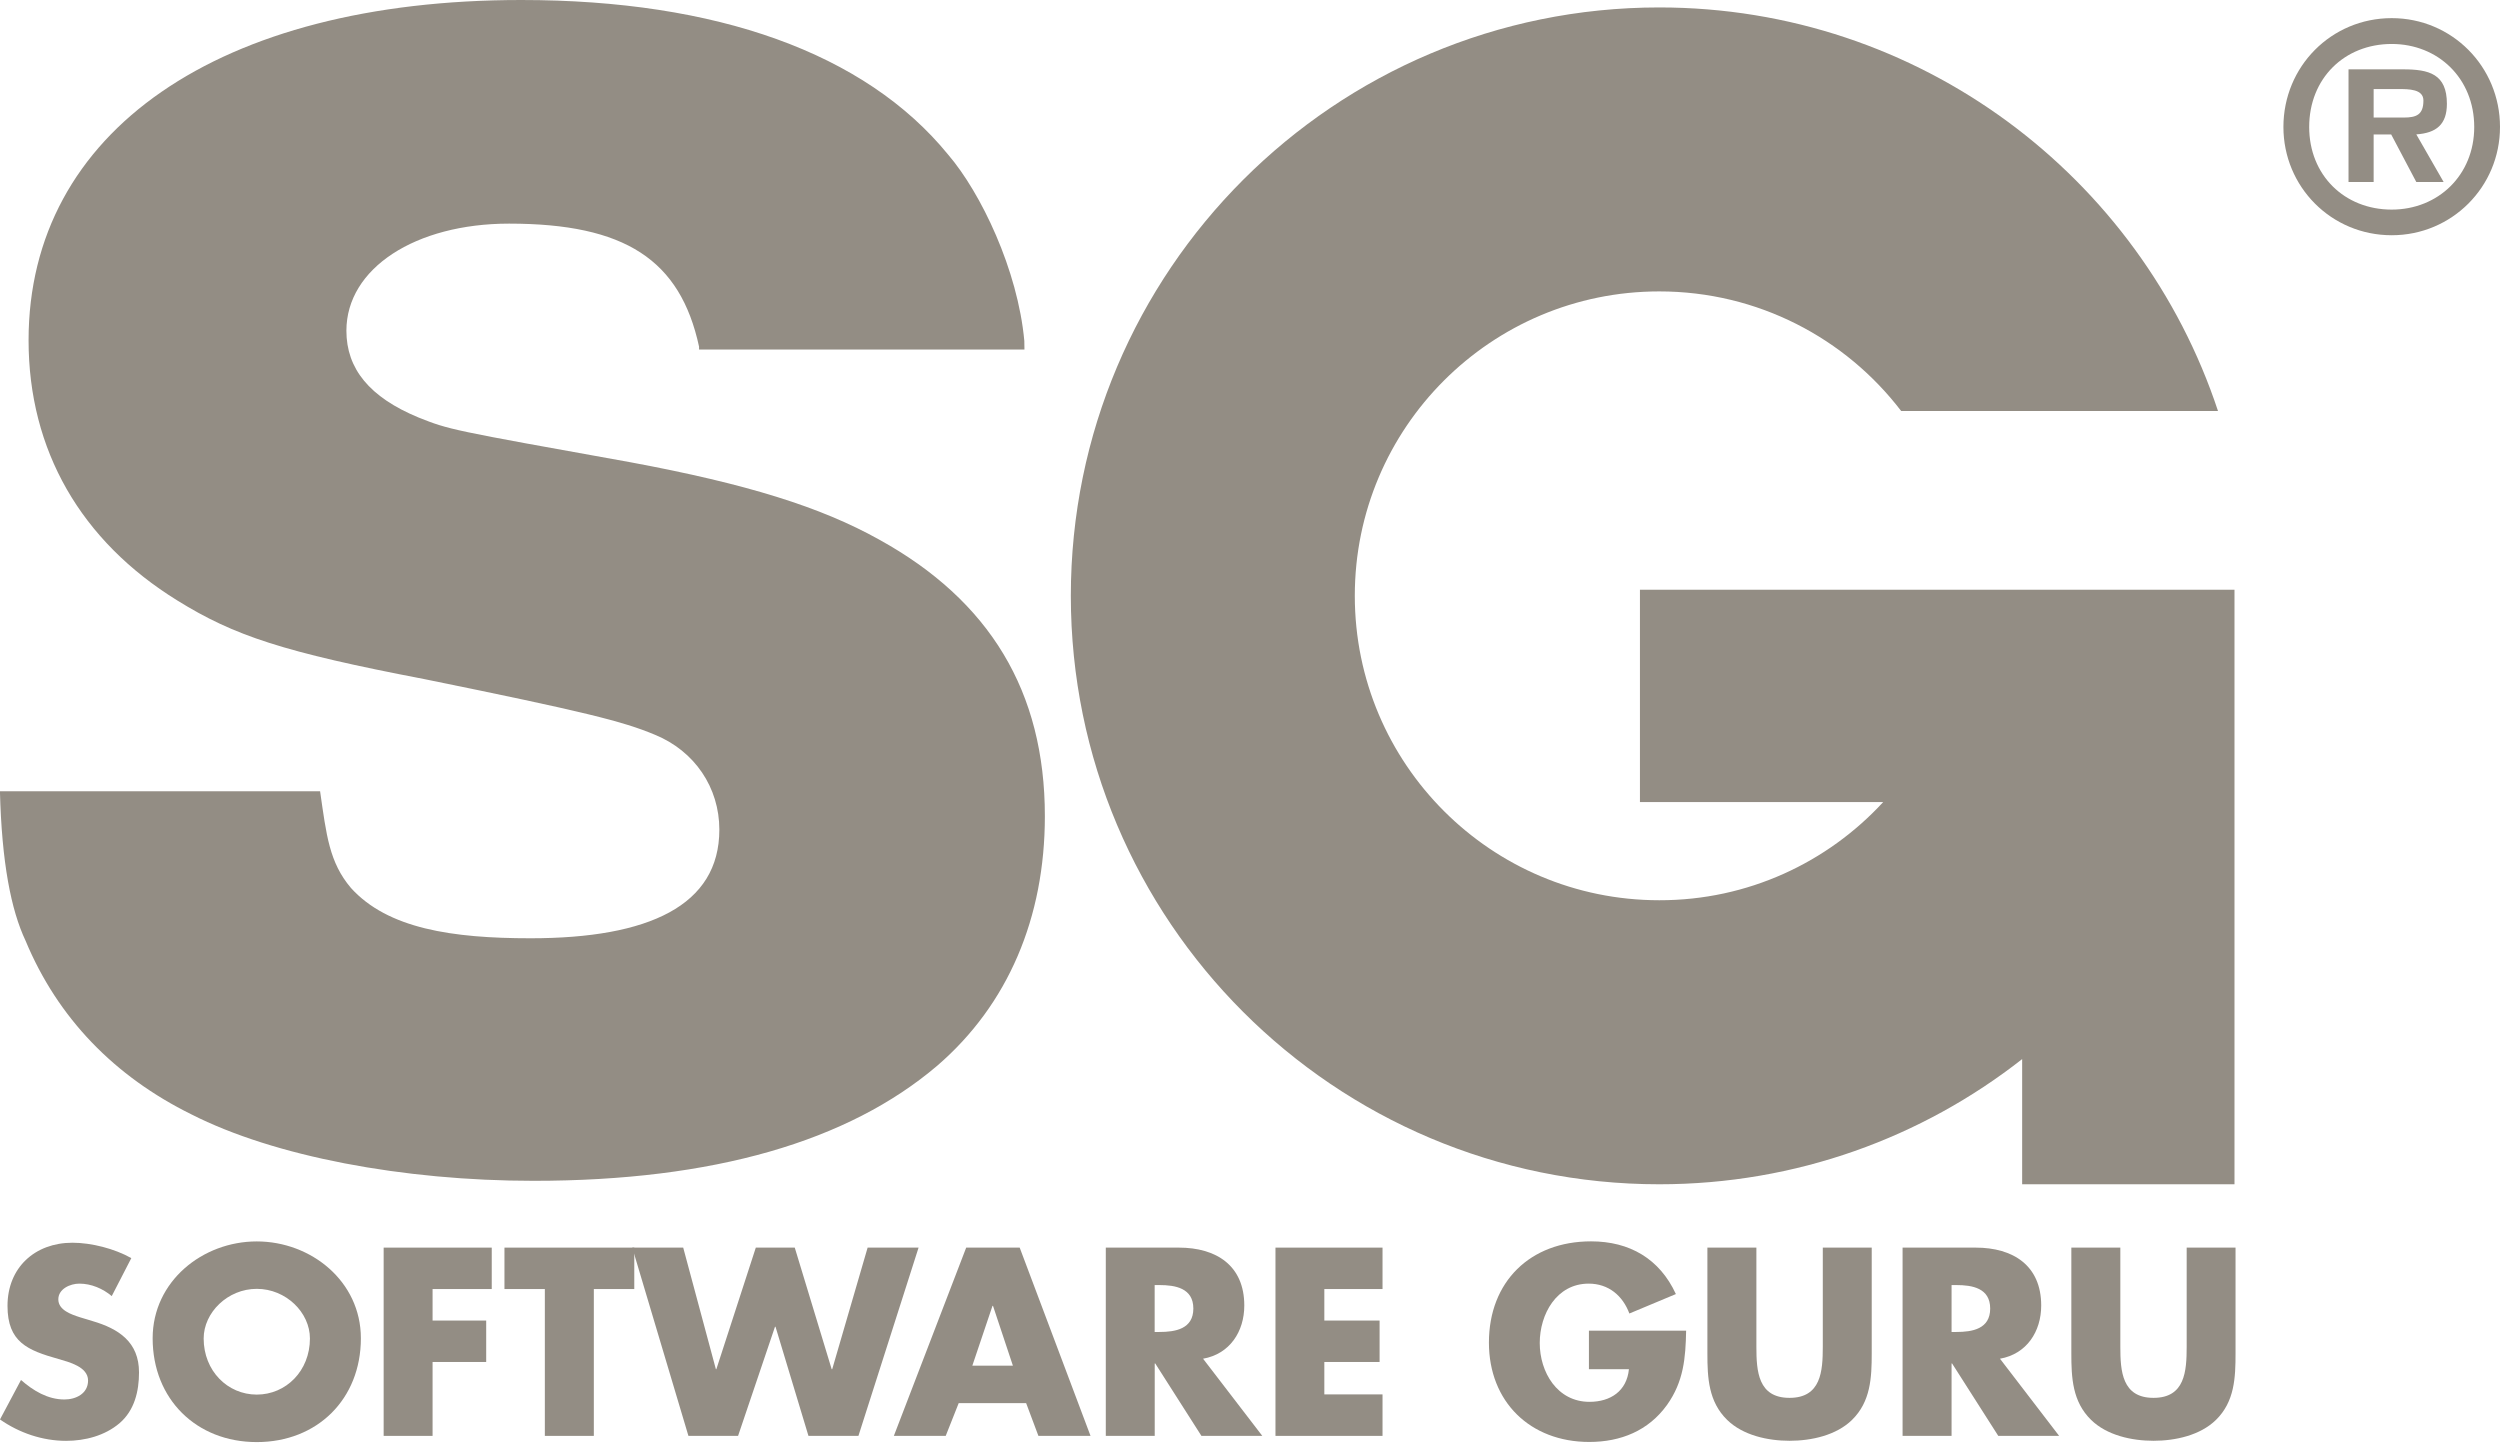
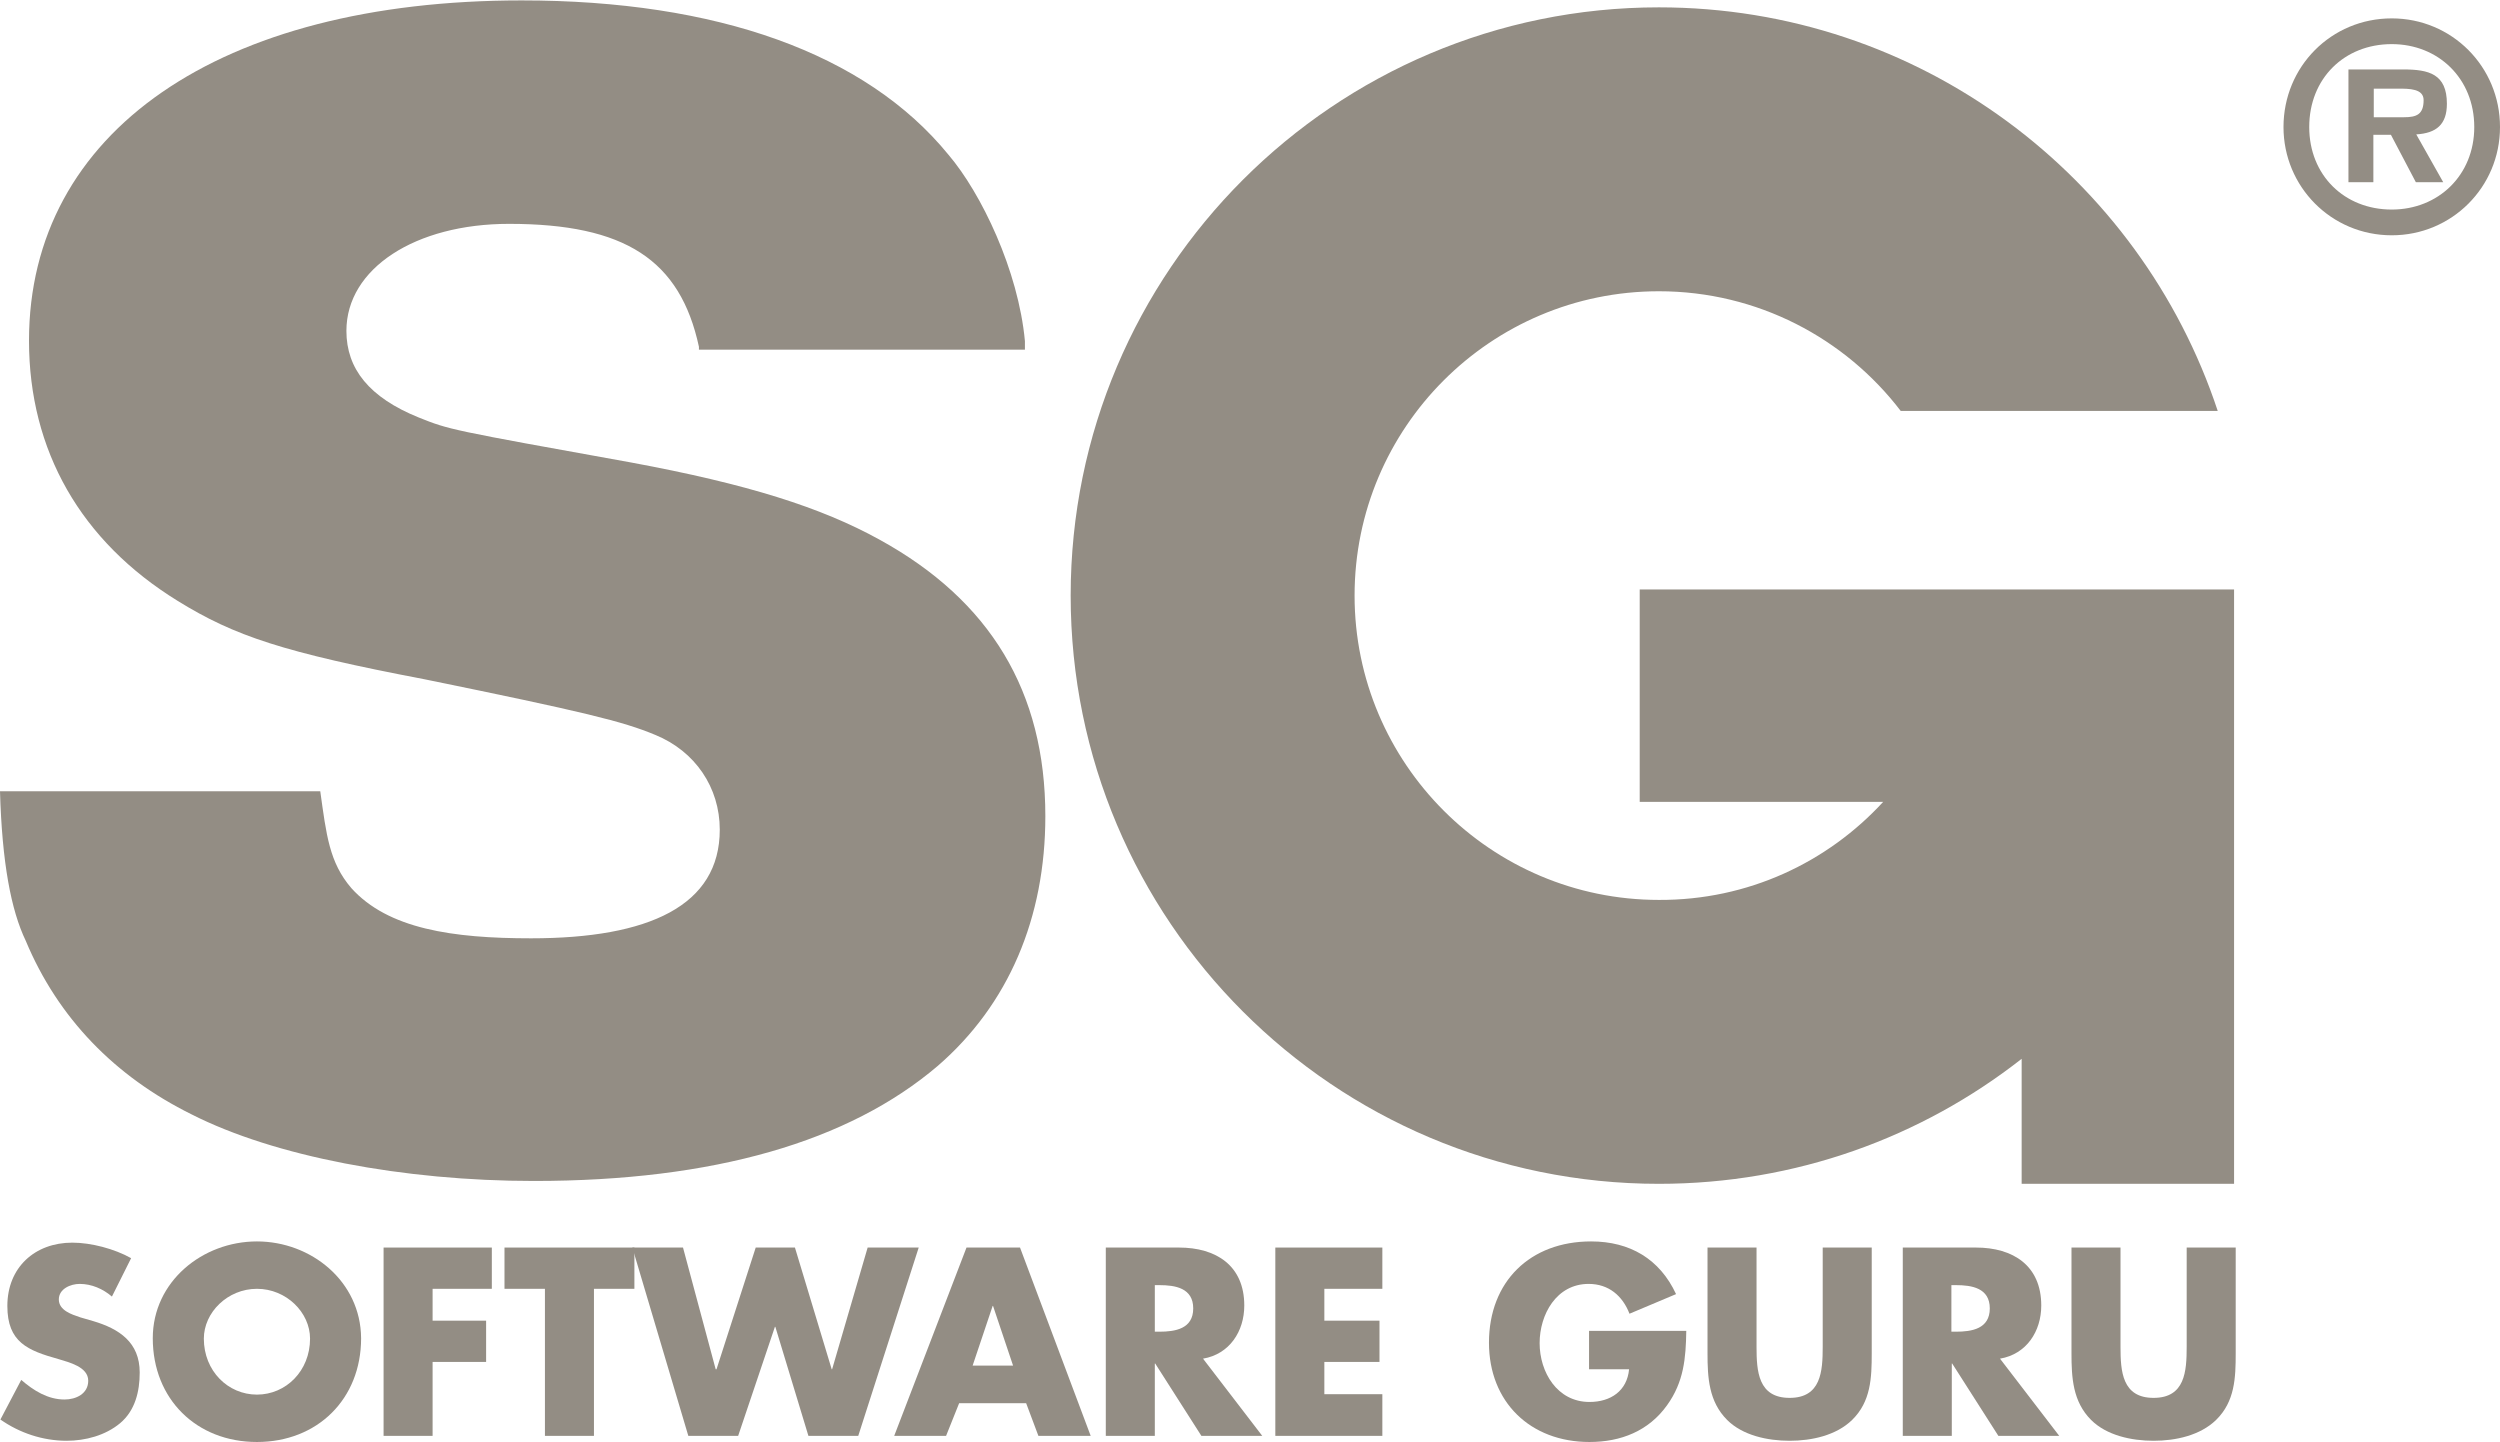
- <svg xmlns="http://www.w3.org/2000/svg" version="1.1" id="Capa_1" x="0px" y="0px" viewBox="779.9 1226.7 3832.3 2210.6" enable-background="new 779.9 1226.7 3832.3 2210.6" xml:space="preserve">
+ <svg xmlns="http://www.w3.org/2000/svg" version="1.1" id="Capa_1" x="0px" y="0px" viewBox="779.9 1446.2 612 353" enable-background="new 779.9 1446.2 612 353" xml:space="preserve">
  <g>
-     <path fill="#938D84" d="M4446.2,1587.3c92.2,0,166-74.2,166-166c0-92.6-73.8-166.8-166-166.8c-92.6,0-166,74.2-166,166.8   C4280.2,1513.1,4353.6,1587.3,4446.2,1587.3L4446.2,1587.3z M4446.2,1548c-72.5,0-126.5-52.8-126.5-126.6   c0-74.5,54-127.3,126.5-127.3c71.2,0,126.5,52.8,126.5,127.3C4572.7,1495.1,4517.4,1548,4446.2,1548L4446.2,1548z M4483.9,1432.7   c30.6-2.1,46.9-15.1,46.9-46.9c0-45.7-27.3-52.8-67.1-52.8H4380v172.7h38.5v-72.9h26.9l38.5,72.9h41.9L4483.9,1432.7L4483.9,1432.7   z M4418.5,1406.8v-43.6h37.3c16.8,0,39,0,39,17.6c0,21.9-10.9,26.1-30.2,26.1H4418.5L4418.5,1406.8z" />
-     <path fill="#938D84" d="M3666.7,2456.2h-372.9v-325.5h911.4v911.4h-325.5v-191.9c-153.2,120.2-346.5,191.9-556.3,191.9   c-498.2,0-902-403.8-902-902c0-498.2,403.9-902,902-902c399.2,0,737.7,259.3,856.5,618.6h-485.7   c-85.2-111.5-219.7-183.3-370.8-183.3c-257.8,0-466.7,208.9-466.7,466.6c0,257.7,208.9,466.7,466.7,466.7   C3459.2,2606.9,3581.4,2548.8,3666.7,2456.2L3666.7,2456.2z" />
-     <path fill="#938D84" d="M1270.6,2439.8c9.7,67.3,14,108.8,47.3,148.1c56.5,62.4,155.3,77.1,275.3,77.1   c181.2,0,289.4-50.1,289.4-166.5c0-64.4-37.7-120.5-98.8-145.5c-49.4-20.7-108.2-35.3-353-85.2c-216.5-41.5-291.8-66.5-378.9-120.5   c-148.2-91.5-228.2-230.6-228.2-399c0-320.1,291.8-521.6,755.3-521.6c298.9,0,527.1,81,654.2,236.9c50.4,58.7,107,177,116.9,285.7   l0.2,13.2h-498.8v-4.4c-28.8-133.2-113.5-188.6-291.2-188.6c-143.6,0-249.4,68.5-249.4,164.2c0,58.1,35.3,101.9,110.6,133   c47.1,18.7,47.1,18.7,324.8,68.6c178.9,33.3,291.8,68.6,381.2,118.5c169.4,93.5,254.1,232.8,254.1,424   c0,155.8-56.5,288.9-164.7,382.3c-136.5,116.4-343.6,176.7-619,176.7c-200,0-397.7-37.4-524.7-101.9   c-117.7-58.1-204.8-147.6-254.1-266.1c-22.3-47.2-36.5-119.7-39.3-229.2H1270.6L1270.6,2439.8z" />
-     <path fill="#938D84" d="M981.2,3155.3c-25.6-14.5-61.3-23.6-90.2-23.6c-57.8,0-99.6,38.3-99.6,96.8c0,55.8,31,68.1,78,81.4   c16.1,4.7,45.5,11.9,45.5,33c0,20.2-18.7,29.1-36.2,29.1c-25.7,0-47.9-13.5-66.6-29.9l-32.2,60.5c29.4,20.6,65,32.8,101.3,32.8   c29.1,0,59.4-7.9,81.9-27c23-19.7,29.9-49.1,29.9-77.9c0-46.5-31-66.9-71.3-78.7l-19.1-5.8c-13-4.2-33.3-10.8-33.3-27.5   c0-16.1,18.3-24.1,32.2-24.1c18.3,0,36,7.6,49.7,19.1L981.2,3155.3L981.2,3155.3z" />
-     <path fill="#938D84" d="M1173.5,3129.7c-83,0-159.6,61.1-159.6,148.5c0,93.3,67.1,159.1,159.6,159.1c92.7,0,159.6-65.8,159.6-159.1   C1333.1,3190.8,1256.7,3129.7,1173.5,3129.7L1173.5,3129.7z M1173.5,3202.4c44.9,0,81.5,36.3,81.5,76.1c0,49.7-36.7,86-81.5,86   c-44.7,0-81.4-36.3-81.4-86C1092.1,3238.8,1128.8,3202.4,1173.5,3202.4L1173.5,3202.4z" />
-     <polygon fill="#938D84" points="1533.7,3202.7 1533.7,3139.2 1368,3139.2 1368,3427.8 1443,3427.8 1443,3314.5 1525.2,3314.5    1525.2,3251 1443,3251 1443,3202.7 1533.7,3202.7  " />
-     <polygon fill="#938D84" points="1690.2,3202.7 1752.2,3202.7 1752.2,3139.2 1553.2,3139.2 1553.2,3202.7 1615.1,3202.7    1615.1,3427.8 1690.2,3427.8 1690.2,3202.7  " />
-     <polygon fill="#938D84" points="1827.2,3139.2 1749.1,3139.2 1835.2,3427.8 1911.3,3427.8 1967.9,3260.5 1968.7,3260.5    2019.2,3427.8 2095.8,3427.8 2188,3139.2 2109.9,3139.2 2055.6,3325.6 2054.8,3325.6 1998.2,3139.2 1938.5,3139.2 1878,3325.6    1877.3,3325.6 1827.2,3139.2  " />
-     <path fill="#938D84" d="M2352.9,3377.6l18.8,50.2h79.9L2343,3139.2h-82l-110.9,288.6h79.5l19.9-50.2H2352.9L2352.9,3377.6z    M2332.6,3320.2h-62.2l30.9-91.7h0.8L2332.6,3320.2L2332.6,3320.2z" />
-     <path fill="#938D84" d="M2624.1,3309.5c41-7.2,63.2-41.7,63.2-81.5c0-61.6-43.2-88.8-100.2-88.8h-112.1v288.6h75v-111h0.8l70.8,111   h93.3L2624.1,3309.5L2624.1,3309.5z M2549.9,3196.6h7.2c24.4,0,52.1,4.6,52.1,36c0,31.4-27.7,35.9-52.1,35.9h-7.2V3196.6   L2549.9,3196.6z" />
-     <polygon fill="#938D84" points="2899.2,3202.7 2899.2,3139.2 2735.1,3139.2 2735.1,3427.8 2899.2,3427.8 2899.2,3364.2    2810,3364.2 2810,3314.5 2894.7,3314.5 2894.7,3251 2810,3251 2810,3202.7 2899.2,3202.7  " />
-     <path fill="#938D84" d="M3215.6,3266.6v59h61.3c-3.2,33.3-28,50-60.5,50c-49.4,0-76.2-45.5-76.2-90.2c0-44.1,25.7-91,75-91   c30.4,0,52.1,18.3,62.4,45.8l71.3-29.8c-24.9-54-70.8-80.8-130.1-80.8c-93,0-156.5,61.6-156.5,155.2c0,90.7,63.2,152.3,153.8,152.3   c48.3,0,90.7-17.2,119.1-56.6c25.6-35.9,28.6-71.9,29.4-114H3215.6L3215.6,3266.6z" />
-     <path fill="#938D84" d="M3574.1,3139.2v152c0,37.5-2.7,78.3-51,78.3c-48.3,0-50.8-40.9-50.8-78.3v-152h-75.1v162.3   c0,37,1.6,73.8,30.3,101.8c24.1,23.6,62.1,32,95.7,32c33.6,0,71.6-8.4,95.7-32c28.6-28,30.2-64.8,30.2-101.8v-162.3H3574.1   L3574.1,3139.2z" />
-     <path fill="#938D84" d="M3845.7,3309.5c41-7.2,63.2-41.7,63.2-81.5c0-61.6-43.3-88.8-100.4-88.8h-112.1v288.6h75.1v-111h0.8   l70.8,111h93.3L3845.7,3309.5L3845.7,3309.5z M3771.5,3196.6h7.2c24.5,0,52,4.6,52,36c0,31.4-27.5,35.9-52,35.9h-7.2V3196.6   L3771.5,3196.6z" />
-     <path fill="#938D84" d="M4131.9,3139.2v152c0,37.5-2.6,78.3-50.8,78.3c-48.3,0-50.9-40.9-50.9-78.3v-152h-75.1v162.3   c0,37,1.6,73.8,30.3,101.8c24.1,23.6,62.1,32,95.7,32c33.6,0,71.6-8.4,95.7-32c28.6-28,30-64.8,30-101.8v-162.3H4131.9   L4131.9,3139.2z" />
+     <path fill="#938D84" d="M1365.4,1503.8c14.7,0,26.5-11.8,26.5-26.5c0-14.8-11.8-26.6-26.5-26.6c-14.8,0-26.5,11.8-26.5,26.6   C1338.9,1491.9,1350.6,1503.8,1365.4,1503.8L1365.4,1503.8z M1365.4,1497.5c-11.6,0-20.2-8.4-20.2-20.2c0-11.9,8.6-20.3,20.2-20.3   c11.4,0,20.2,8.4,20.2,20.3C1385.6,1489.1,1376.8,1497.5,1365.4,1497.5L1365.4,1497.5z M1371.4,1479.1c4.9-0.3,7.5-2.4,7.5-7.5   c0-7.3-4.4-8.4-10.7-8.4h-13.4v27.6h6.1v-11.6h4.3l6.1,11.6h6.7L1371.4,1479.1L1371.4,1479.1z M1361,1474.9v-7h6   c2.7,0,6.2,0,6.2,2.8c0,3.5-1.7,4.2-4.8,4.2L1361,1474.9L1361,1474.9z" />
+     <path fill="#938D84" d="M1240.9,1642.5h-59.6v-52h145.5v145.5h-52v-30.6c-24.5,19.2-55.3,30.6-88.8,30.6c-79.6,0-144-64.5-144-144   s64.5-144,144-144c63.8,0,117.8,41.4,136.8,98.8h-77.6c-13.6-17.8-35.1-29.3-59.2-29.3c-41.2,0-74.5,33.4-74.5,74.5   s33.4,74.5,74.5,74.5C1207.8,1666.6,1227.3,1657.3,1240.9,1642.5L1240.9,1642.5z" />
+     <path fill="#938D84" d="M858.3,1639.9c1.5,10.7,2.2,17.4,7.6,23.7c9,10,24.8,12.3,44,12.3c28.9,0,46.2-8,46.2-26.6   c0-10.3-6-19.2-15.8-23.2c-7.9-3.3-17.3-5.6-56.4-13.6c-34.6-6.6-46.6-10.6-60.5-19.2c-23.7-14.6-36.4-36.8-36.4-63.7   c0-51.1,46.6-83.3,120.6-83.3c47.7,0,84.2,12.9,104.5,37.8c8,9.4,17.1,28.3,18.7,45.6l0,2.1H951v-0.7   c-4.6-21.3-18.1-30.1-46.5-30.1c-22.9,0-39.8,10.9-39.8,26.2c0,9.3,5.6,16.3,17.7,21.2c7.5,3,7.5,3,51.9,11   c28.6,5.3,46.6,11,60.9,18.9c27.1,14.9,40.6,37.2,40.6,67.7c0,24.9-9,46.1-26.3,61.1c-21.8,18.6-54.9,28.2-98.9,28.2   c-31.9,0-63.5-6-83.8-16.3c-18.8-9.3-32.7-23.6-40.6-42.5c-3.6-7.5-5.8-19.1-6.3-36.6L858.3,1639.9L858.3,1639.9z" />
+     <path fill="#938D84" d="M812,1754.2c-4.1-2.3-9.8-3.8-14.4-3.8c-9.2,0-15.9,6.1-15.9,15.5c0,8.9,5,10.9,12.5,13   c2.6,0.8,7.3,1.9,7.3,5.3c0,3.2-3,4.6-5.8,4.6c-4.1,0-7.6-2.2-10.6-4.8l-5.1,9.7c4.7,3.3,10.4,5.2,16.2,5.2c4.6,0,9.5-1.3,13.1-4.3   c3.7-3.1,4.8-7.8,4.8-12.4c0-7.4-5-10.7-11.4-12.6l-3.1-0.9c-2.1-0.7-5.3-1.7-5.3-4.4c0-2.6,2.9-3.8,5.1-3.8c2.9,0,5.7,1.2,7.9,3.1   L812,1754.2L812,1754.2z" />
+     <path fill="#938D84" d="M842.8,1750.1c-13.3,0-25.5,9.8-25.5,23.7c0,14.9,10.7,25.4,25.5,25.4c14.8,0,25.5-10.5,25.5-25.4   C868.2,1759.8,856,1750.1,842.8,1750.1L842.8,1750.1z M842.8,1761.7c7.2,0,13,5.8,13,12.2c0,7.9-5.9,13.7-13,13.7   c-7.1,0-13-5.8-13-13.7C829.8,1767.5,835.6,1761.7,842.8,1761.7L842.8,1761.7z" />
+     <polygon fill="#938D84" points="900.3,1761.7 900.3,1751.6 873.8,1751.6 873.8,1797.7 885.8,1797.7 885.8,1779.6 898.9,1779.6    898.9,1769.5 885.8,1769.5 885.8,1761.7  " />
+     <polygon fill="#938D84" points="925.3,1761.7 935.2,1761.7 935.2,1751.6 903.4,1751.6 903.4,1761.7 913.3,1761.7 913.3,1797.7    925.3,1797.7  " />
+     <polygon fill="#938D84" points="947.1,1751.6 934.7,1751.6 948.4,1797.7 960.6,1797.7 969.6,1771 969.7,1771 977.8,1797.7    990,1797.7 1004.8,1751.6 992.3,1751.6 983.6,1781.4 983.5,1781.4 974.5,1751.6 964.9,1751.6 955.3,1781.4 955.1,1781.4  " />
+     <path fill="#938D84" d="M1031.1,1789.7l3,8h12.8l-17.3-46.1h-13.1l-17.7,46.1h12.7l3.2-8H1031.1L1031.1,1789.7z M1027.9,1780.5   h-9.9l4.9-14.6h0.1L1027.9,1780.5L1027.9,1780.5z" />
+     <path fill="#938D84" d="M1074.4,1778.8c6.5-1.1,10.1-6.7,10.1-13c0-9.8-6.9-14.2-16-14.2h-17.9v46.1h12V1780h0.1l11.3,17.7h14.9   L1074.4,1778.8L1074.4,1778.8z M1062.6,1760.8h1.1c3.9,0,8.3,0.7,8.3,5.7s-4.4,5.7-8.3,5.7h-1.1V1760.8L1062.6,1760.8z" />
+     <polygon fill="#938D84" points="1118.3,1761.7 1118.3,1751.6 1092.1,1751.6 1092.1,1797.7 1118.3,1797.7 1118.3,1787.5    1104.1,1787.5 1104.1,1779.6 1117.6,1779.6 1117.6,1769.5 1104.1,1769.5 1104.1,1761.7  " />
+     <path fill="#938D84" d="M1168.9,1772v9.4h9.8c-0.5,5.3-4.5,8-9.7,8c-7.9,0-12.2-7.3-12.2-14.4c0-7,4.1-14.5,12-14.5   c4.9,0,8.3,2.9,10,7.3l11.4-4.8c-4-8.6-11.3-12.9-20.8-12.9c-14.9,0-25,9.8-25,24.8c0,14.5,10.1,24.3,24.6,24.3   c7.7,0,14.5-2.7,19-9c4.1-5.7,4.6-11.5,4.7-18.2L1168.9,1772L1168.9,1772z" />
+     <path fill="#938D84" d="M1226.1,1751.6v24.3c0,6-0.4,12.5-8.1,12.5s-8.1-6.5-8.1-12.5v-24.3h-12v25.9c0,5.9,0.3,11.8,4.8,16.3   c3.8,3.8,9.9,5.1,15.3,5.1s11.4-1.3,15.3-5.1c4.6-4.5,4.8-10.3,4.8-16.3v-25.9H1226.1L1226.1,1751.6z" />
+     <path fill="#938D84" d="M1269.5,1778.8c6.5-1.1,10.1-6.7,10.1-13c0-9.8-6.9-14.2-16-14.2h-17.9v46.1h12V1780h0.1l11.3,17.7h14.9   L1269.5,1778.8L1269.5,1778.8z M1257.6,1760.8h1.1c3.9,0,8.3,0.7,8.3,5.7s-4.4,5.7-8.3,5.7h-1.1V1760.8L1257.6,1760.8z" />
+     <path fill="#938D84" d="M1315.2,1751.6v24.3c0,6-0.4,12.5-8.1,12.5c-7.7,0-8.1-6.5-8.1-12.5v-24.3h-12v25.9   c0,5.9,0.3,11.8,4.8,16.3c3.8,3.8,9.9,5.1,15.3,5.1s11.4-1.3,15.3-5.1c4.6-4.5,4.8-10.3,4.8-16.3v-25.9H1315.2L1315.2,1751.6z" />
  </g>
</svg>
